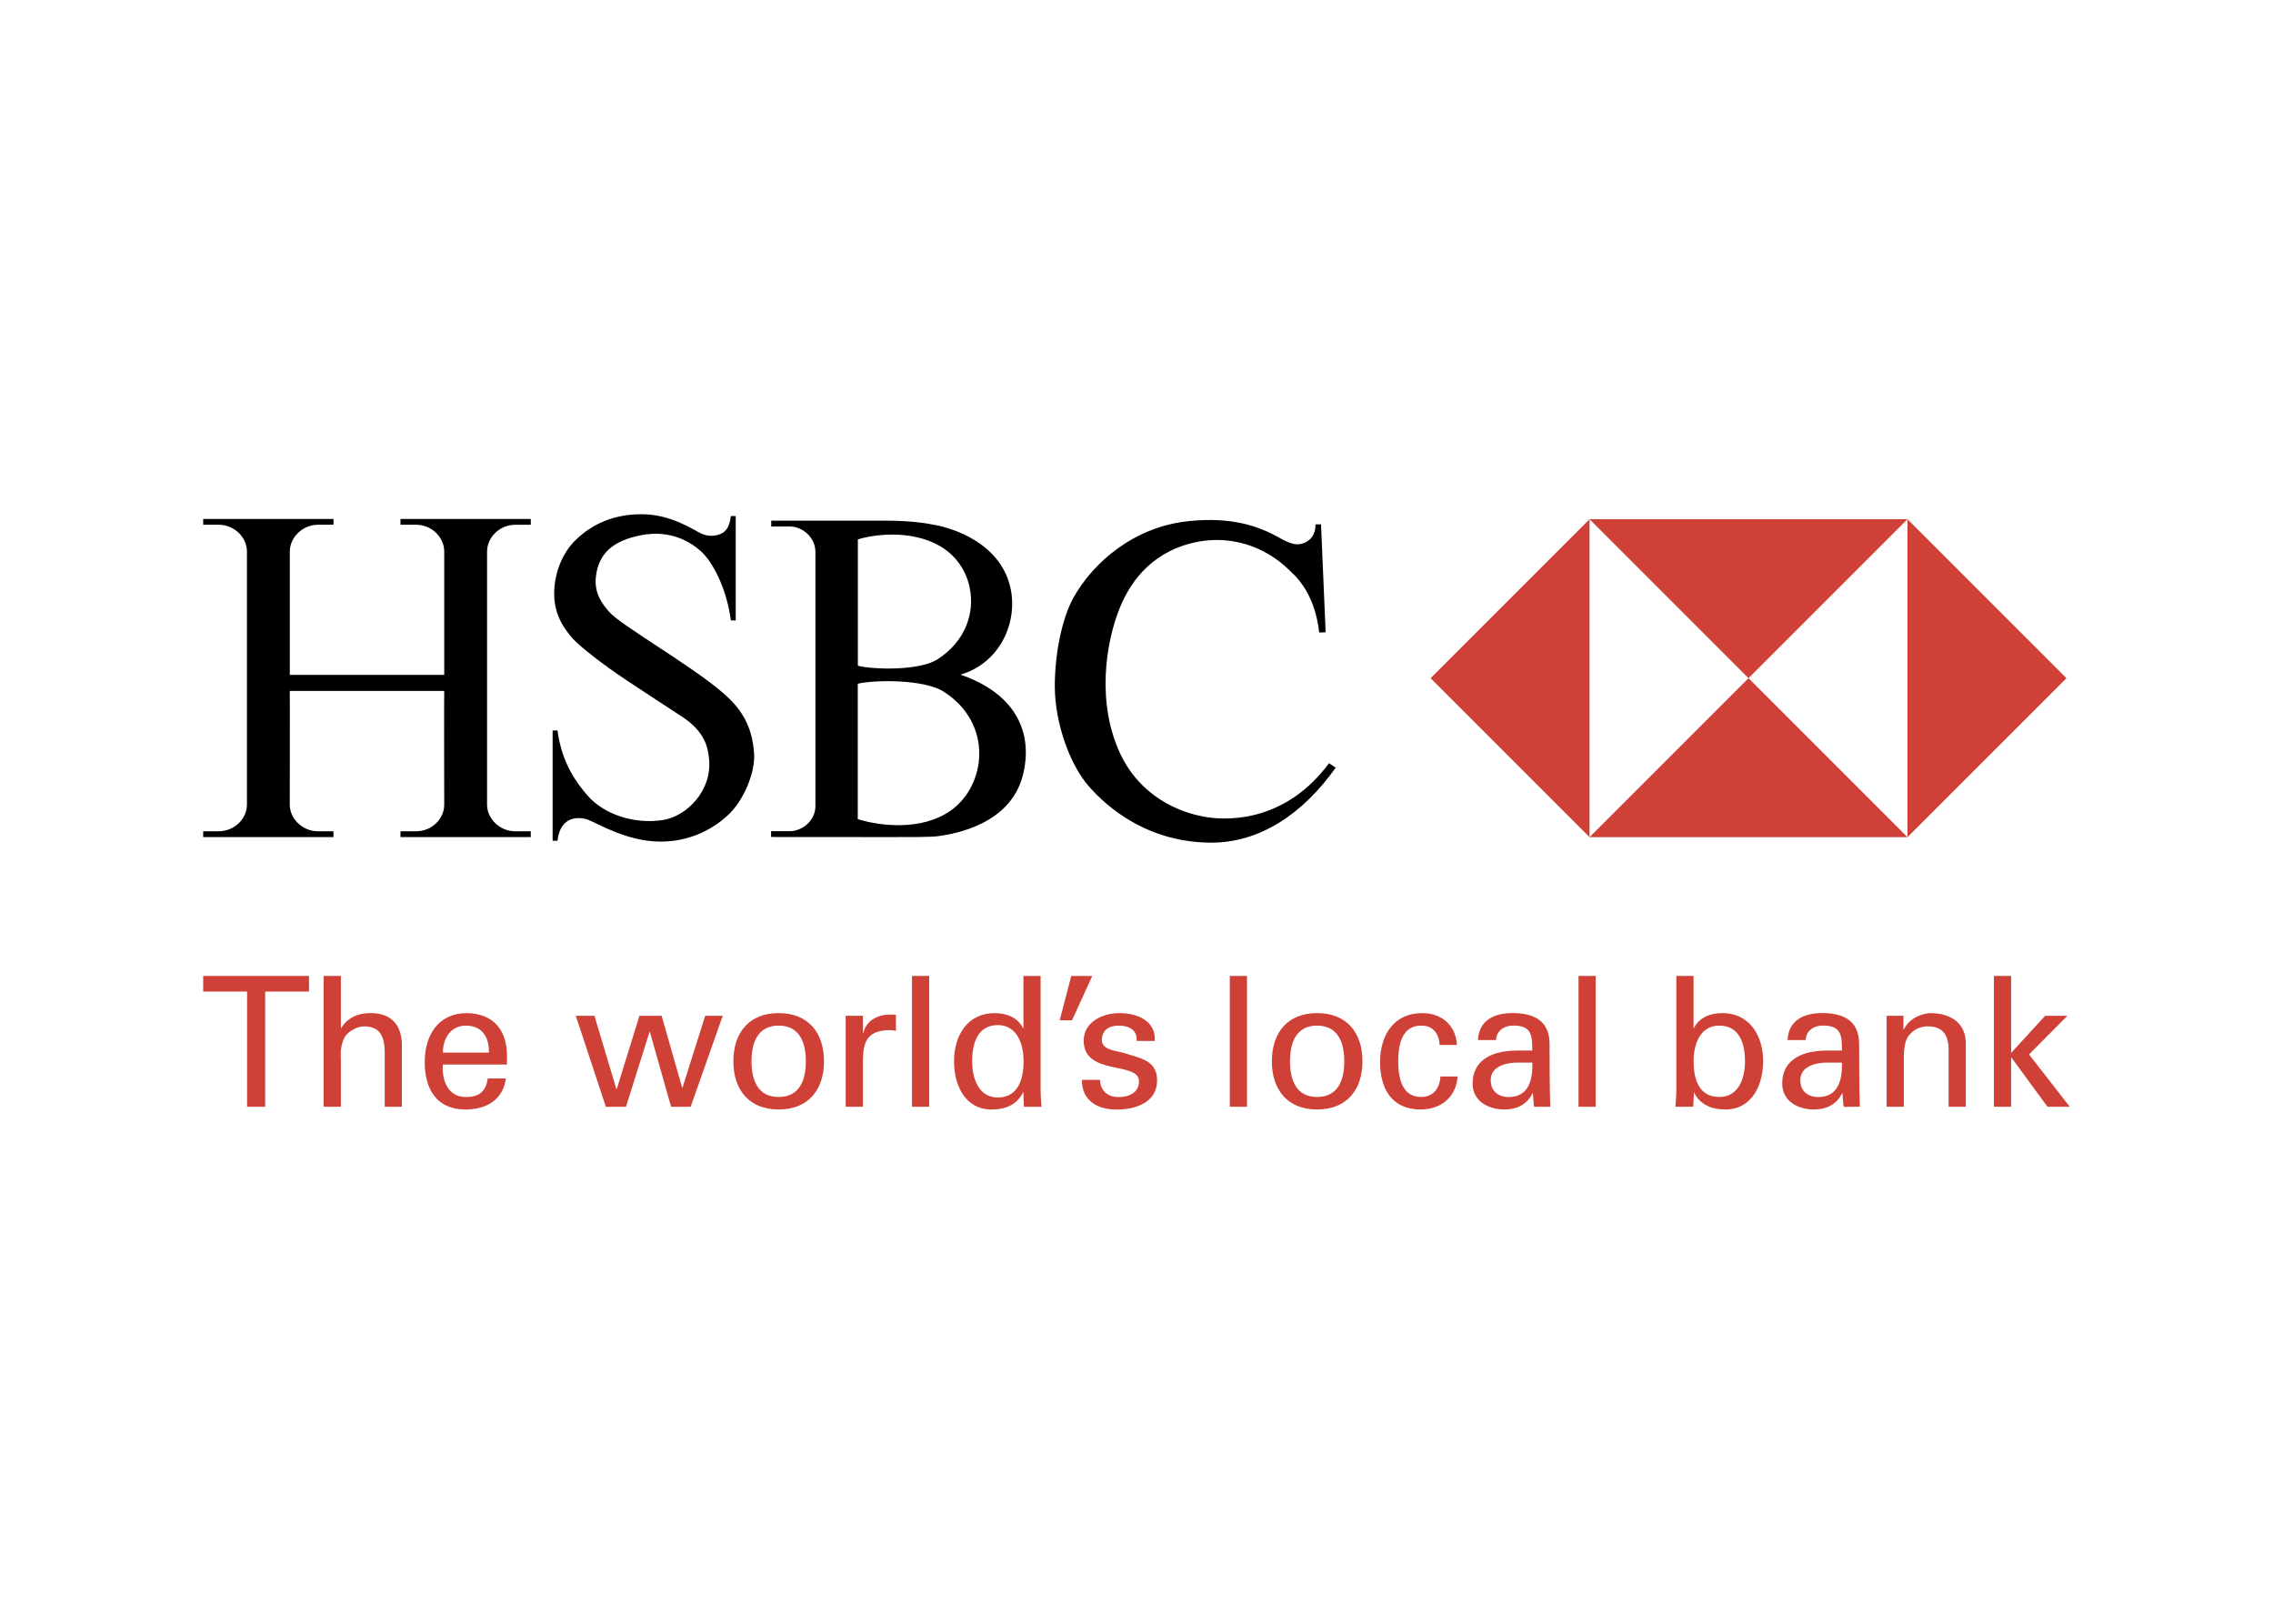
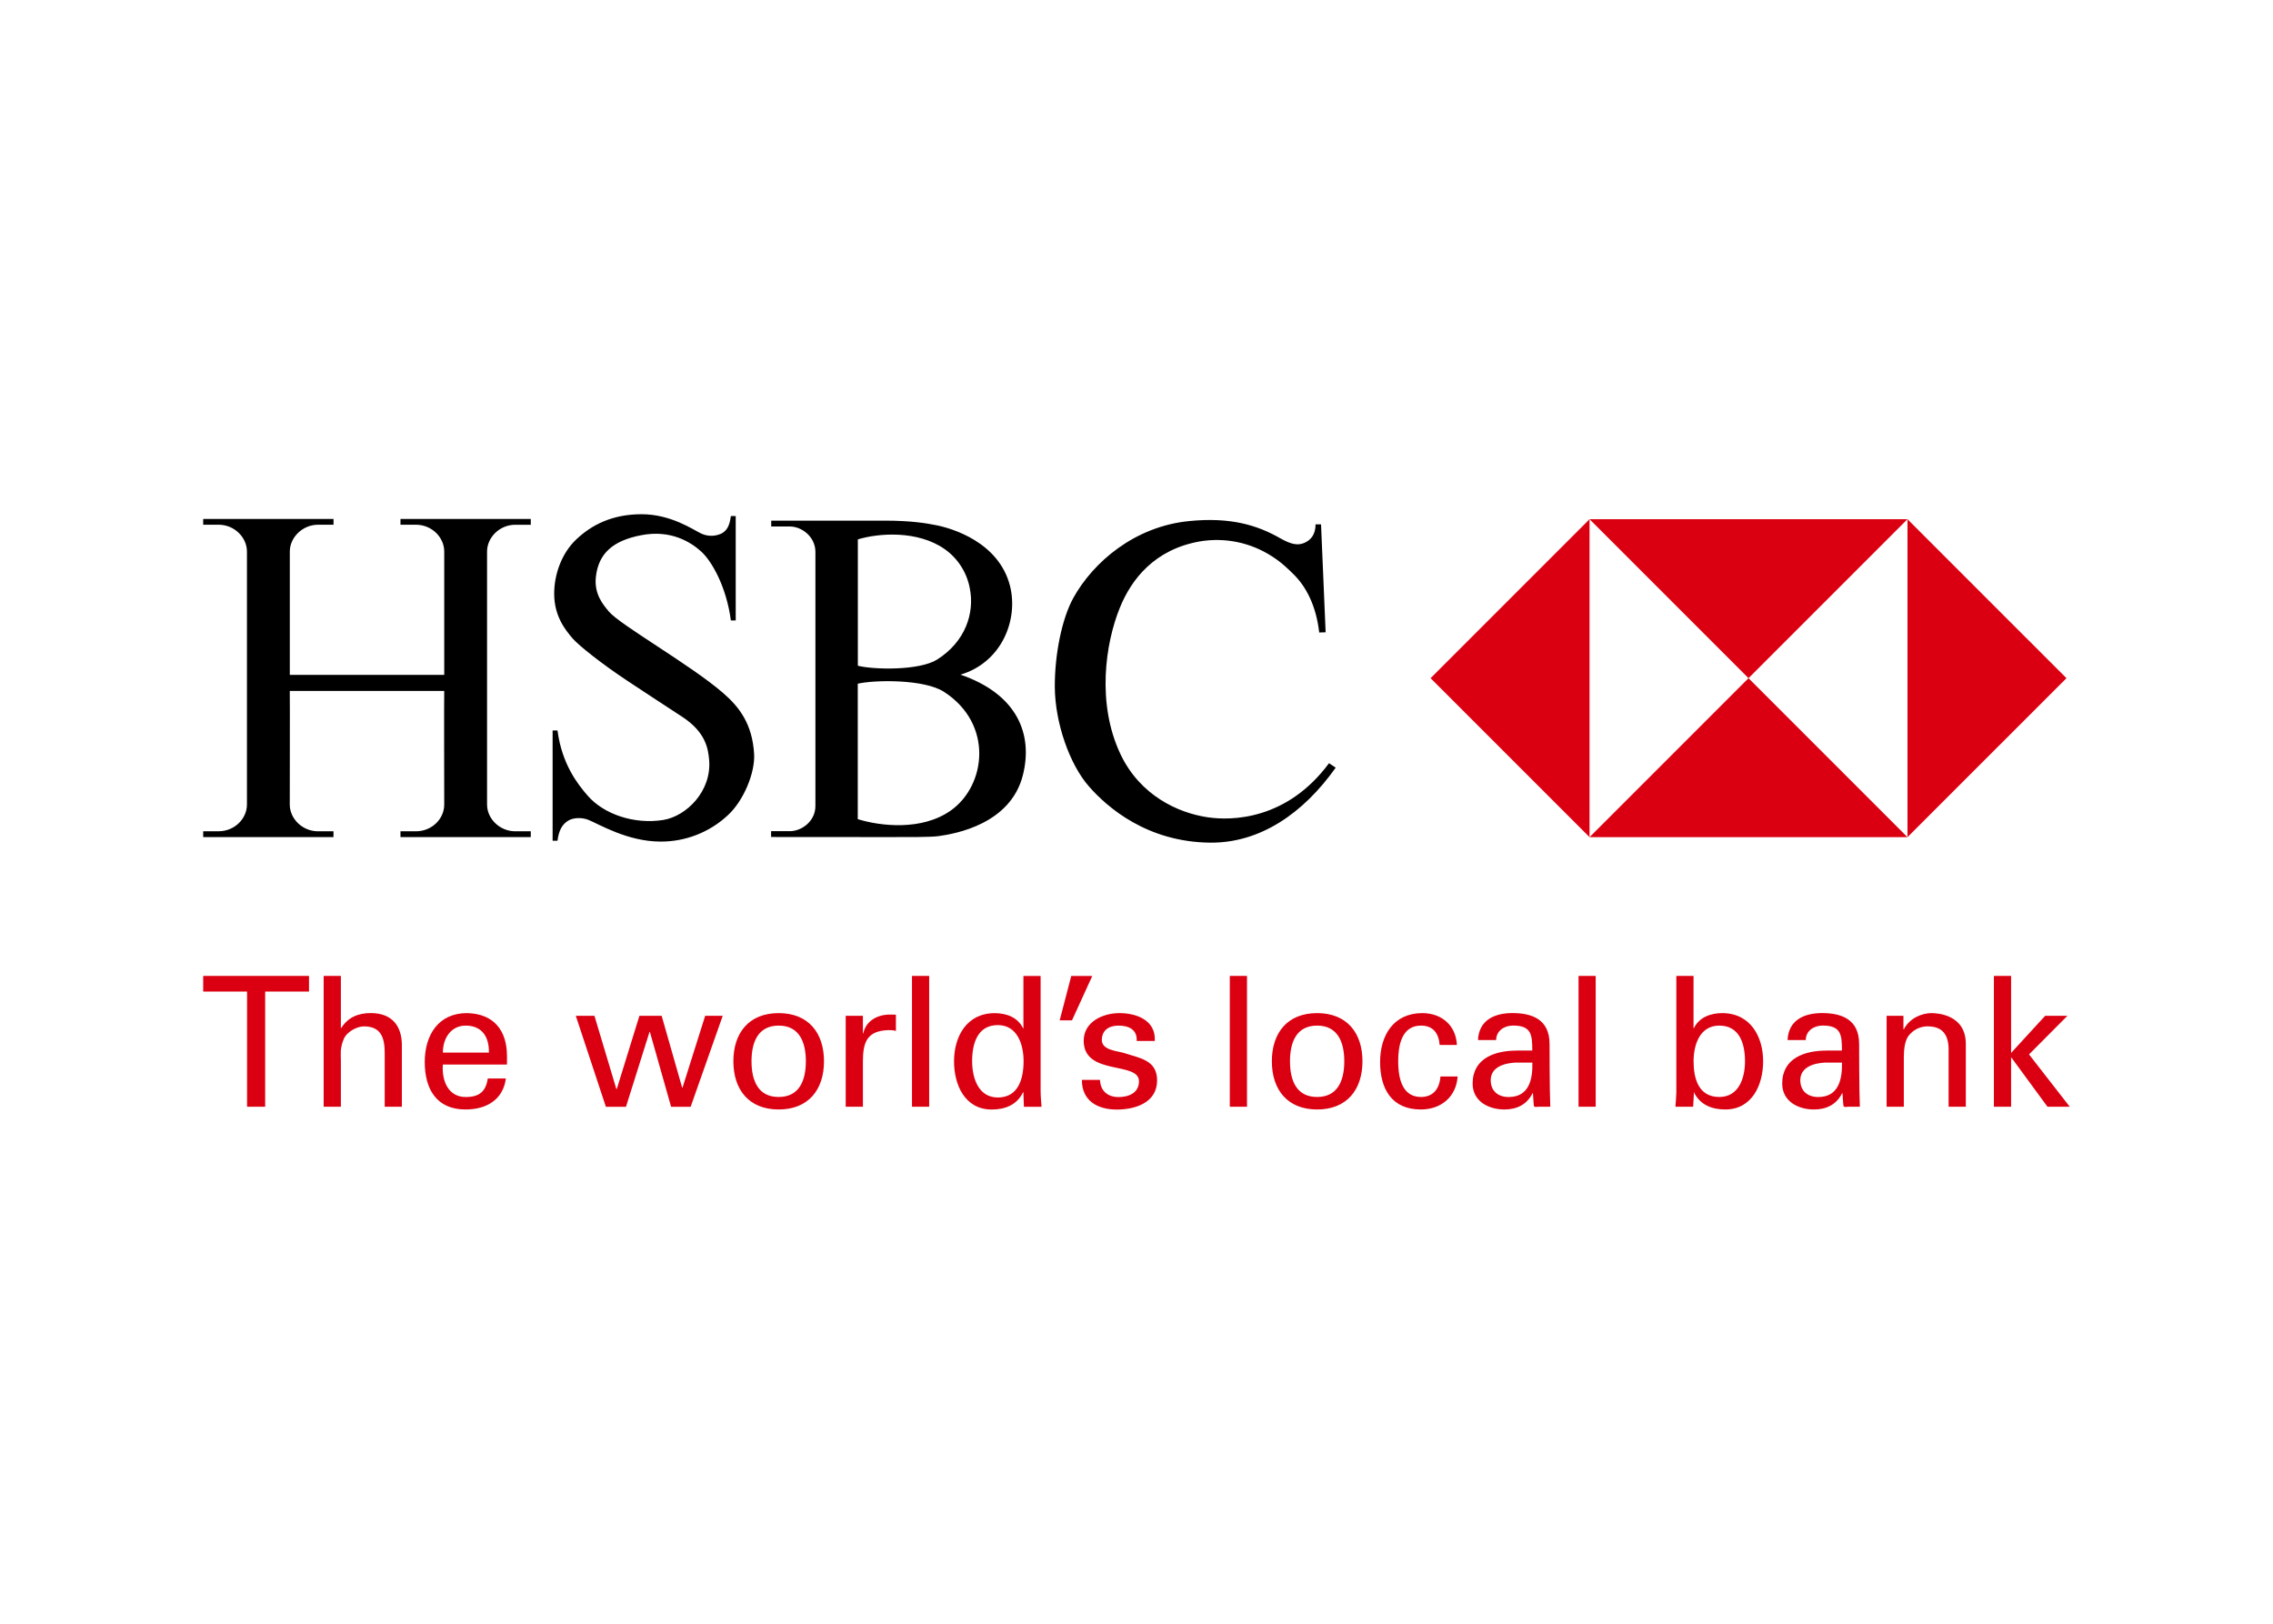
<svg xmlns="http://www.w3.org/2000/svg" viewBox="0 0 560 400" fill-rule="evenodd" clip-rule="evenodd">
  <path fill="none" d="M0 0h560v400h-560z" />
  <clipPath id="a">
    <path d="M0 0h560v400h-560z" />
  </clipPath>
  <g clip-path="url(#a)">
    <clipPath id="b">
      <path d="M50 126.676h460v146.648h-460z" />
    </clipPath>
    <g clip-path="url(#b)">
      <path d="M109.446 170.217c-.063 0 0 27.988 0 27.988 0 3.517-3.035 6.583-6.992 6.583h-3.788v1.434h32.101v-1.434h-3.789c-3.904 0-6.981-3.129-6.981-6.583v-62.339c0-3.412 3.014-6.594 6.981-6.594h3.789v-1.434h-32.101v1.423h3.788c4.02 0 6.992 3.193 6.992 6.594v30.395h-38.046v-30.395c0-3.412 3.077-6.594 6.981-6.594h3.789v-1.423h-32.111v1.423h3.799c3.956 0 6.981 3.193 6.981 6.594v62.34c0 3.464-3.025 6.583-6.981 6.583h-3.799v1.434h32.101v-1.424h-3.789c-3.904 0-6.981-3.129-6.981-6.583 0 0 .052-27.988 0-27.988h38.056zm76.344 15.501c.282 4.606-2.575 11.587-6.542 15.177-4.482 4.15-10.376 6.448-16.485 6.426-8.247 0-15.333-4.396-17.919-5.4-1.58-.587-3.632-.513-4.846.24-1.434.869-2.313 2.303-2.648 4.951h-1.203v-27.171h1.203c1.099 8.363 5.003 13.261 7.432 16.066 3.956 4.553 11.429 7.138 18.63 5.987 5.725-.932 11.984-7.138 11.294-14.831-.241-2.774-.859-6.804-6.626-10.582-3.621-2.366-8.76-5.715-13.638-8.949-6.144-4.082-11.722-8.499-13.303-10.289-2.041-2.334-4.605-5.715-4.605-11.105 0-4.605 1.748-9.891 5.495-13.408 3.736-3.516 8.792-6.154 16.045-6.154 7.254 0 12.759 3.852 14.622 4.731 1.613.777 3.495.777 5.108 0 1.162-.659 1.926-1.664 2.261-4.281h1.193v25.717h-1.193c-1.099-8.353-4.731-14.622-7.264-16.935-2.533-2.314-7.473-5.495-14.842-4.061-7.054 1.36-10.498 4.563-11.147 10.215-.502 4.302 1.842 6.971 3.192 8.583 2.753 3.297 20.191 13.177 28.082 20.012 4.082 3.517 7.264 7.693 7.704 15.061zm50.847-19.52c13.962 4.794 17.95 14.664 15.354 24.816-3.046 11.953-16.516 14.392-20.891 14.978-1.968.241-7.002.22-11.984.22-8.887.01-20.117-.021-29.14-.021v-1.434h4.616c2.941 0 6.301-2.47 6.301-6.207v-62.58c0-3.736-3.36-6.269-6.269-6.269h-4.616v-1.445h27.873c6.709 0 10.351.649 12.696 1.11 3.956.764 15.501 4.176 18.253 14.946 2.125 8.353-2.03 18.872-12.193 21.886zm-25.298-2.198c3.852.984 15.177 1.246 19.572-1.539 6.888-4.375 9.274-11.387 8.007-17.604-.734-3.856-2.933-7.283-6.133-9.556-6.709-4.731-16.38-3.967-21.436-2.429v31.128h-.01zm0 37.795c5.432 1.685 15.763 2.973 22.974-2.177 8.646-6.186 10.467-21.31-1.748-29.191-4.909-3.172-17.165-2.952-21.237-2v33.368h.011zm114.128-72.586l1.13 26.554-1.58.052c-.775-6.709-3.287-11.44-6.489-14.507-.921-.889-2.659-2.69-5.171-4.27-5.267-3.409-11.63-4.714-17.814-3.653-11.105 1.978-16.82 9.315-19.667 16.38-3.527 8.688-5.757 23.529.199 36.068 4.857 10.164 14.161 14.392 21.331 15.481 6.123.942 19.688.659 30.029-13.304l1.643 1.099c-8.028 11.325-18.693 18.579-30.908 18.474-15.595-.146-25.402-8.729-29.893-13.858-4.731-5.38-8.352-15.605-8.404-24.523-.032-7.913 1.716-16.736 4.553-21.886 4.898-8.844 15.124-17.647 28.584-18.955 10.079-1.005 16.705.984 22.367 4.218 2.837 1.623 4.428 1.811 5.966 1.162 1.528-.659 2.774-1.978 2.774-4.574h1.35v.042z" />
-       <path d="M352.45 167.067l39.166 39.166v-78.332l-39.166 39.166zm39.166 39.166h78.332l-39.166-39.166-39.166 39.166zm39.166-39.166l39.166-39.166h-78.332l39.166 39.166zM469.948 127.901v78.332l39.167-39.166-39.167-39.166zm-360.837 131.408c0-3.674 2.094-6.657 5.621-6.657 4.103 0 5.809 2.91 5.715 6.657h-11.336zm268.417 2.46c.105 4.145-.827 8.478-5.84 8.478-2.502 0-4.417-1.392-4.417-4.155 0-3.266 3.422-4.187 6.018-4.323h4.239zm-59.712-.335c0-4.773 1.633-8.782 6.688-8.782 5.035 0 6.688 4.02 6.688 8.782 0 4.794-1.653 8.802-6.688 8.802-5.055.011-6.688-4.008-6.688-8.802zm-78.311-.031c0-4.198 1.245-8.876 6.332-8.876 4.815 0 6.343 4.804 6.343 8.876 0 4.197-1.214 8.959-6.343 8.959-4.773 0-6.332-4.762-6.332-8.959zm-54.354.031c0-4.773 1.654-8.782 6.689-8.782 5.055 0 6.698 4.02 6.698 8.782 0 4.794-1.643 8.802-6.698 8.802-5.035.011-6.689-4.008-6.689-8.802zm-124.28-17.176h-10.812v-3.841h26.072v3.841h-10.802v28.386h-4.458v-28.386zm430.367 28.386v-32.227h4.239v18.965l8.394-9.147h5.484l-9.461 9.514 10.037 12.895h-5.485l-8.875-12.089h-.094v12.089h-4.239zm-22.273-19.091h.094c1.434-2.826 4.553-3.978 6.772-3.978 1.559 0 8.488.398 8.488 7.589v15.48h-4.239v-14.088c0-3.706-1.57-5.715-5.139-5.715 0 0-2.313-.147-4.103 1.643-.628.628-1.79 1.601-1.79 5.977v12.183h-4.239v-22.409h4.145v3.318h.011zm-15.156 8.216c.084 4.145-.848 8.478-5.851 8.478-2.501 0-4.417-1.392-4.417-4.155 0-3.266 3.433-4.187 6.018-4.323h4.25zm-3.841-2.962c-5.307 0-10.886 1.831-10.886 8.132 0 4.365 3.925 6.375 7.808 6.375 3.078 0 5.579-1.204 6.961-4.02h.084c.041 1.026.136 2.01.23 3.036.031.544.806.314 1.193.314h2.857c-.178-3.747-.178-15.449-.178-15.449 0-6.249-4.553-7.63-9.147-7.63-4.417 0-8.259 1.737-8.489 6.646h4.48c.042-2.324 2.041-3.569 4.187-3.569 4.511 0 4.73 2.271 4.73 6.154h-3.83v.011zm-20.054 2.627c0 4.207-1.56 8.802-6.333 8.802-5.139 0-6.332-4.595-6.332-8.802 0-4.04 1.518-8.782 6.332-8.782 5.087 0 6.333 4.606 6.333 8.782zm-12.581 7.86l-.084-.219h.084c1.517 3.129 4.469 4.239 7.724 4.239 6.646 0 9.326-6.113 9.326-11.88 0-6.071-3.13-11.859-10.09-11.859-2.847 0-5.662 1.026-6.971 3.705h-.084v-12.863h-4.238v28.658c0 .879-.137 2.229-.231 3.569h4.375l.189-3.35zm-28.428 3.35v-32.227h4.229v32.227h-4.229zm-15.208-13.837c-5.306 0-10.885 1.831-10.885 8.132 0 4.365 3.935 6.375 7.808 6.375 3.077 0 5.579-1.204 6.96-4.02h.084c.063 1.026.136 2.01.22 3.036.042.544.816.314 1.204.314h2.857c-.178-3.747-.178-15.449-.178-15.449 0-6.249-4.553-7.63-9.158-7.63-4.417 0-8.258 1.737-8.478 6.646h4.469c.042-2.324 2.041-3.569 4.187-3.569 4.511 0 4.72 2.271 4.72 6.154h-3.81v.011zm-19.007-1.382c-.22-2.815-1.56-4.773-4.584-4.773-4.062 0-5.632 3.517-5.632 8.782 0 5.275 1.56 8.802 5.632 8.802 2.815 0 4.552-1.842 4.772-5.045h4.239c-.356 5.045-4.103 8.123-9.064 8.123-7.19 0-10.037-5.098-10.037-11.692 0-6.562 3.307-12.047 10.404-12.047 4.73 0 8.289 2.994 8.519 7.85h-4.249zm-30.186-7.85c-7.368 0-11.157 4.909-11.157 11.859 0 6.971 3.799 11.88 11.157 11.88 7.358 0 11.168-4.92 11.168-11.88 0-6.95-3.81-11.859-11.168-11.859zm-21.519 23.069v-32.227h4.239v32.227h-4.239zm-27.182-23.069c4.239 0 9.012 1.78 8.698 6.866h-4.459c.178-2.847-2.01-3.789-4.469-3.789-2.282 0-4.114 1.078-4.114 3.57 0 2.501 3.841 2.679 5.443 3.171 3.799 1.256 8.174 1.696 8.174 6.751 0 5.484-5.348 7.19-9.953 7.19-4.7 0-8.614-2.145-8.573-7.316h4.459c.094 2.774 1.968 4.239 4.553 4.239 2.491 0 5.045-.994 5.045-3.893 0-5.003-13.617-1.246-13.617-9.996.021-4.699 4.752-6.793 8.813-6.793zm-11.88-9.148h5.181l-4.992 10.928h-3.036l2.847-10.928zm-11.785 12.864h-.094c-1.298-2.69-4.103-3.705-6.961-3.705-6.96 0-10.037 5.798-10.037 11.858 0 5.767 2.627 11.88 9.284 11.88 3.265 0 6.206-1.109 7.714-4.239h.094v.22l.125 3.349h4.334c-.084-1.298-.22-2.627-.22-3.967v-28.26h-4.239v12.864zm-27.454 19.353v-32.227h4.239v32.227h-4.239zm-12.089 0h-4.239v-22.409h4.239v4.333h.094c.628-3.088 3.475-4.637 6.563-4.637l1.475.031v4.009c-.586-.209-1.256-.209-1.831-.209-5.349.167-6.301 3.035-6.301 7.766v11.116zm-20.755-23.069c-7.358 0-11.158 4.909-11.158 11.859 0 6.971 3.8 11.88 11.158 11.88 7.379 0 11.167-4.92 11.167-11.88 0-6.95-3.788-11.859-11.167-11.859zm-13.785.67l-7.902 22.409h-4.815l-5.223-18.442h-.094l-5.799 18.442h-4.95l-7.411-22.409h4.595l5.401 18.045h.094l5.579-18.045h5.484l5.045 17.678h.095l5.578-17.678h4.323zm-53.15 12.005v-2.093c0-6.217-3.171-10.456-9.859-10.582-7.097 0-10.404 5.485-10.404 12.047 0 6.594 2.857 11.692 10.038 11.692 5.358 0 9.294-2.544 9.953-7.641h-4.458c-.482 3.265-2.136 4.574-5.443 4.574-4.323 0-5.935-4.061-5.621-7.997h15.794zm-45.163 10.394v-32.227h4.239v12.811h.094c1.601-2.501 4.009-3.663 7.264-3.663 5.84 0 7.672 3.883 7.672 7.892v15.176h-4.229v-13.24c0-3.925-1.025-6.479-5.003-6.552-1.695-.053-4.291 1.245-5.086 3.108-.984 2.334-.712 3.936-.712 5.181v11.514h-4.239z" fill="#cf4037" />
+       <path d="M352.45 167.067l39.166 39.166v-78.332l-39.166 39.166zm39.166 39.166h78.332l-39.166-39.166-39.166 39.166zm39.166-39.166l39.166-39.166h-78.332l39.166 39.166zM469.948 127.901v78.332l39.167-39.166-39.167-39.166zm-360.837 131.408c0-3.674 2.094-6.657 5.621-6.657 4.103 0 5.809 2.91 5.715 6.657h-11.336zm268.417 2.46c.105 4.145-.827 8.478-5.84 8.478-2.502 0-4.417-1.392-4.417-4.155 0-3.266 3.422-4.187 6.018-4.323h4.239zm-59.712-.335c0-4.773 1.633-8.782 6.688-8.782 5.035 0 6.688 4.02 6.688 8.782 0 4.794-1.653 8.802-6.688 8.802-5.055.011-6.688-4.008-6.688-8.802zm-78.311-.031c0-4.198 1.245-8.876 6.332-8.876 4.815 0 6.343 4.804 6.343 8.876 0 4.197-1.214 8.959-6.343 8.959-4.773 0-6.332-4.762-6.332-8.959zm-54.354.031c0-4.773 1.654-8.782 6.689-8.782 5.055 0 6.698 4.02 6.698 8.782 0 4.794-1.643 8.802-6.698 8.802-5.035.011-6.689-4.008-6.689-8.802zm-124.28-17.176h-10.812v-3.841h26.072v3.841h-10.802v28.386h-4.458v-28.386zm430.367 28.386v-32.227h4.239v18.965l8.394-9.147h5.484l-9.461 9.514 10.037 12.895h-5.485l-8.875-12.089h-.094v12.089h-4.239zm-22.273-19.091h.094c1.434-2.826 4.553-3.978 6.772-3.978 1.559 0 8.488.398 8.488 7.589v15.48h-4.239v-14.088c0-3.706-1.57-5.715-5.139-5.715 0 0-2.313-.147-4.103 1.643-.628.628-1.79 1.601-1.79 5.977v12.183h-4.239v-22.409h4.145v3.318h.011zm-15.156 8.216c.084 4.145-.848 8.478-5.851 8.478-2.501 0-4.417-1.392-4.417-4.155 0-3.266 3.433-4.187 6.018-4.323h4.25zm-3.841-2.962c-5.307 0-10.886 1.831-10.886 8.132 0 4.365 3.925 6.375 7.808 6.375 3.078 0 5.579-1.204 6.961-4.02h.084c.041 1.026.136 2.01.23 3.036.031.544.806.314 1.193.314h2.857c-.178-3.747-.178-15.449-.178-15.449 0-6.249-4.553-7.63-9.147-7.63-4.417 0-8.259 1.737-8.489 6.646h4.48c.042-2.324 2.041-3.569 4.187-3.569 4.511 0 4.73 2.271 4.73 6.154h-3.83v.011zm-20.054 2.627c0 4.207-1.56 8.802-6.333 8.802-5.139 0-6.332-4.595-6.332-8.802 0-4.04 1.518-8.782 6.332-8.782 5.087 0 6.333 4.606 6.333 8.782zm-12.581 7.86l-.084-.219h.084c1.517 3.129 4.469 4.239 7.724 4.239 6.646 0 9.326-6.113 9.326-11.88 0-6.071-3.13-11.859-10.09-11.859-2.847 0-5.662 1.026-6.971 3.705h-.084v-12.863h-4.238v28.658c0 .879-.137 2.229-.231 3.569h4.375l.189-3.35zm-28.428 3.35v-32.227h4.229v32.227h-4.229zm-15.208-13.837c-5.306 0-10.885 1.831-10.885 8.132 0 4.365 3.935 6.375 7.808 6.375 3.077 0 5.579-1.204 6.96-4.02h.084c.063 1.026.136 2.01.22 3.036.042.544.816.314 1.204.314h2.857c-.178-3.747-.178-15.449-.178-15.449 0-6.249-4.553-7.63-9.158-7.63-4.417 0-8.258 1.737-8.478 6.646h4.469c.042-2.324 2.041-3.569 4.187-3.569 4.511 0 4.72 2.271 4.72 6.154h-3.81v.011zm-19.007-1.382c-.22-2.815-1.56-4.773-4.584-4.773-4.062 0-5.632 3.517-5.632 8.782 0 5.275 1.56 8.802 5.632 8.802 2.815 0 4.552-1.842 4.772-5.045h4.239c-.356 5.045-4.103 8.123-9.064 8.123-7.19 0-10.037-5.098-10.037-11.692 0-6.562 3.307-12.047 10.404-12.047 4.73 0 8.289 2.994 8.519 7.85h-4.249zm-30.186-7.85c-7.368 0-11.157 4.909-11.157 11.859 0 6.971 3.799 11.88 11.157 11.88 7.358 0 11.168-4.92 11.168-11.88 0-6.95-3.81-11.859-11.168-11.859zm-21.519 23.069v-32.227h4.239v32.227h-4.239zm-27.182-23.069c4.239 0 9.012 1.78 8.698 6.866h-4.459c.178-2.847-2.01-3.789-4.469-3.789-2.282 0-4.114 1.078-4.114 3.57 0 2.501 3.841 2.679 5.443 3.171 3.799 1.256 8.174 1.696 8.174 6.751 0 5.484-5.348 7.19-9.953 7.19-4.7 0-8.614-2.145-8.573-7.316h4.459c.094 2.774 1.968 4.239 4.553 4.239 2.491 0 5.045-.994 5.045-3.893 0-5.003-13.617-1.246-13.617-9.996.021-4.699 4.752-6.793 8.813-6.793zm-11.88-9.148h5.181l-4.992 10.928h-3.036l2.847-10.928zm-11.785 12.864h-.094c-1.298-2.69-4.103-3.705-6.961-3.705-6.96 0-10.037 5.798-10.037 11.858 0 5.767 2.627 11.88 9.284 11.88 3.265 0 6.206-1.109 7.714-4.239h.094v.22l.125 3.349h4.334c-.084-1.298-.22-2.627-.22-3.967v-28.26h-4.239v12.864zm-27.454 19.353v-32.227h4.239v32.227h-4.239zm-12.089 0h-4.239v-22.409h4.239v4.333h.094c.628-3.088 3.475-4.637 6.563-4.637l1.475.031v4.009c-.586-.209-1.256-.209-1.831-.209-5.349.167-6.301 3.035-6.301 7.766v11.116zm-20.755-23.069c-7.358 0-11.158 4.909-11.158 11.859 0 6.971 3.8 11.88 11.158 11.88 7.379 0 11.167-4.92 11.167-11.88 0-6.95-3.788-11.859-11.167-11.859zm-13.785.67l-7.902 22.409h-4.815l-5.223-18.442h-.094l-5.799 18.442h-4.95l-7.411-22.409h4.595l5.401 18.045h.094l5.579-18.045h5.484l5.045 17.678h.095l5.578-17.678h4.323zm-53.15 12.005v-2.093c0-6.217-3.171-10.456-9.859-10.582-7.097 0-10.404 5.485-10.404 12.047 0 6.594 2.857 11.692 10.038 11.692 5.358 0 9.294-2.544 9.953-7.641h-4.458c-.482 3.265-2.136 4.574-5.443 4.574-4.323 0-5.935-4.061-5.621-7.997h15.794zm-45.163 10.394v-32.227h4.239v12.811h.094c1.601-2.501 4.009-3.663 7.264-3.663 5.84 0 7.672 3.883 7.672 7.892v15.176h-4.229v-13.24c0-3.925-1.025-6.479-5.003-6.552-1.695-.053-4.291 1.245-5.086 3.108-.984 2.334-.712 3.936-.712 5.181v11.514h-4.239z" fill="#db0011" />
    </g>
  </g>
</svg>
